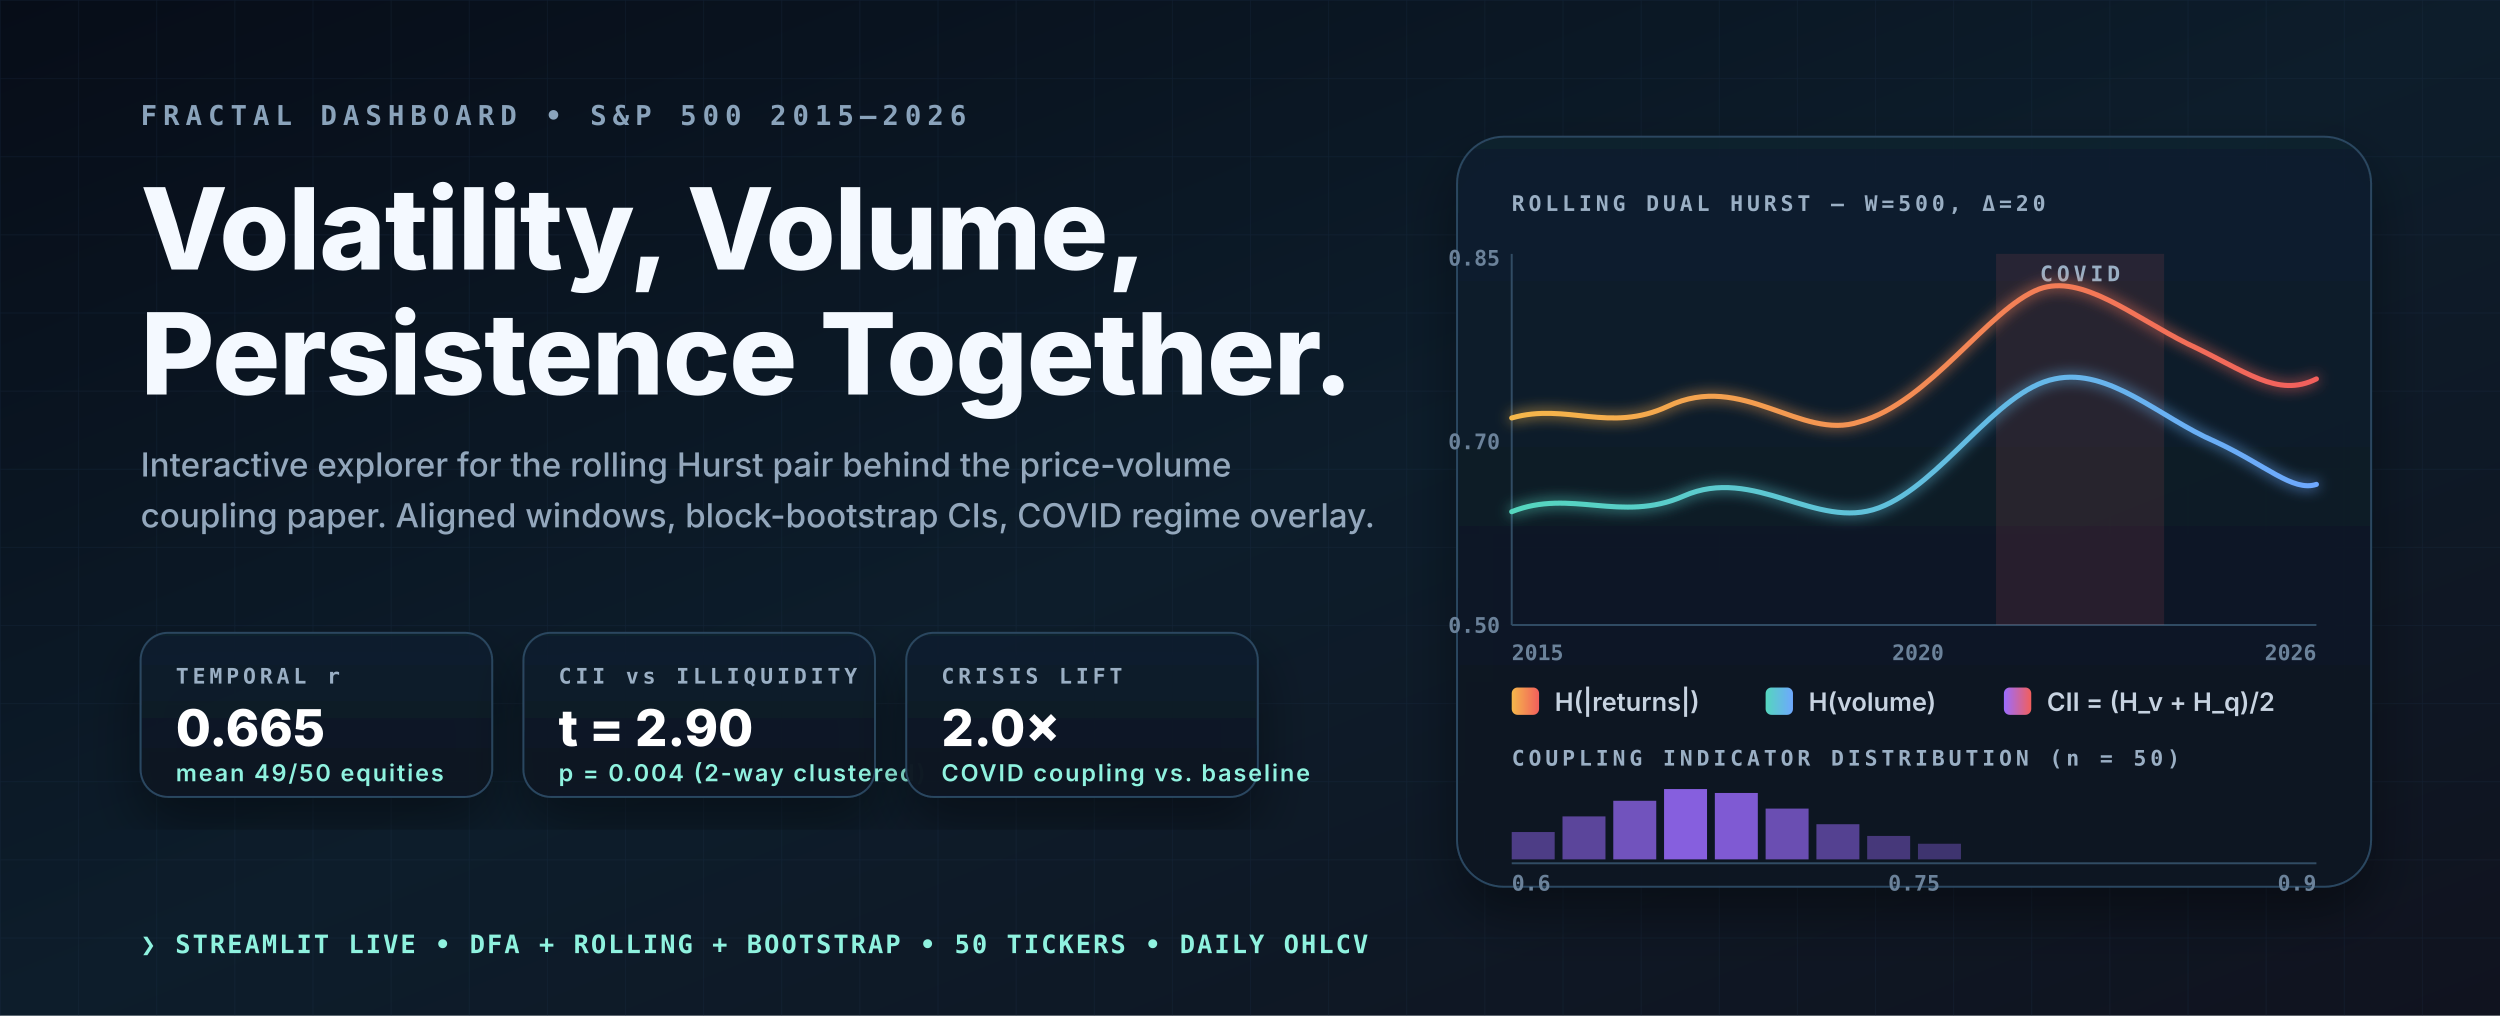
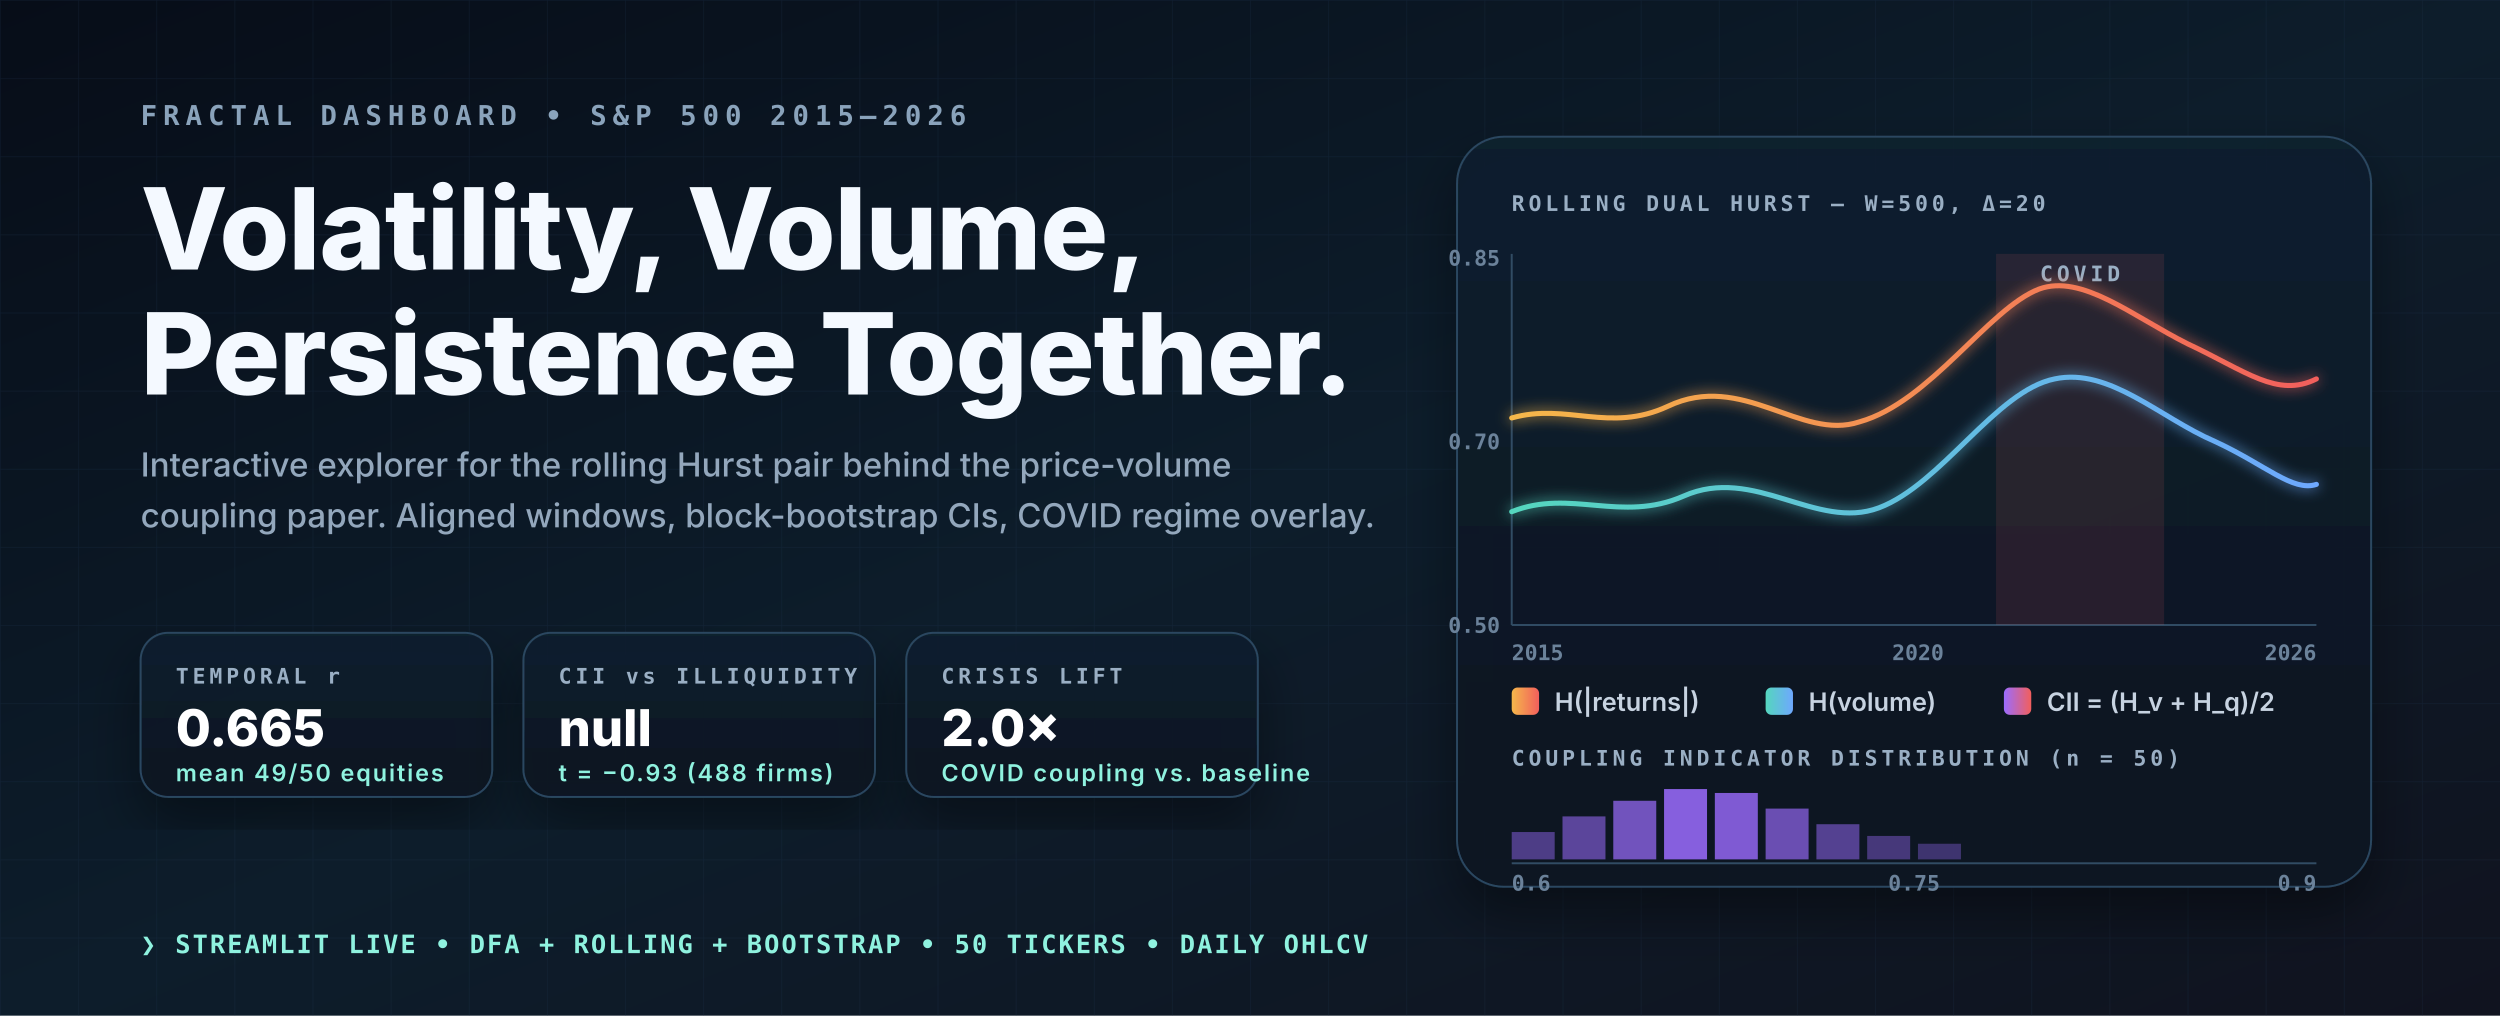
<svg xmlns="http://www.w3.org/2000/svg" width="1280" height="520" viewBox="0 0 1280 520" role="img" aria-labelledby="title desc">
  <defs>
    <linearGradient id="bg" x1="0" y1="0" x2="1" y2="1">
      <stop offset="0" stop-color="#070d18" />
      <stop offset="0.5" stop-color="#0d1d2b" />
      <stop offset="1" stop-color="#10131f" />
    </linearGradient>
    <linearGradient id="vol" x1="0" y1="0" x2="1" y2="0">
      <stop offset="0" stop-color="#f5b84b" />
      <stop offset="1" stop-color="#f25f5c" />
    </linearGradient>
    <linearGradient id="vlm" x1="0" y1="0" x2="1" y2="0">
      <stop offset="0" stop-color="#55d6be" />
      <stop offset="1" stop-color="#6ea8fe" />
    </linearGradient>
    <linearGradient id="cii" x1="0" y1="0" x2="1" y2="0">
      <stop offset="0" stop-color="#9b6cff" />
      <stop offset="1" stop-color="#f25f5c" />
    </linearGradient>
    <linearGradient id="card" x1="0" y1="0" x2="0" y2="1">
      <stop offset="0" stop-color="#11202f" stop-opacity="0.96" />
      <stop offset="1" stop-color="#0a1320" stop-opacity="0.98" />
    </linearGradient>
    <filter id="softGlow" x="-30%" y="-30%" width="160%" height="160%">
      <feGaussianBlur stdDeviation="3.5" result="blur" />
      <feMerge>
        <feMergeNode in="blur" />
        <feMergeNode in="SourceGraphic" />
      </feMerge>
    </filter>
    <filter id="shadow" x="-20%" y="-20%" width="140%" height="140%">
      <feDropShadow dx="0" dy="14" stdDeviation="14" flood-color="#000" flood-opacity="0.4" />
    </filter>
    <pattern id="grid" width="40" height="40" patternUnits="userSpaceOnUse">
      <path d="M40 0 L0 0 0 40" stroke="#1d3550" stroke-width="0.6" fill="none" opacity="0.5" />
    </pattern>
    <style>
      .eyebrow { font: 700 14px ui-monospace, SFMono-Regular, Menlo, Monaco, Consolas, monospace; fill: #8aa3bb; letter-spacing: 0.22em; }
      .name { font: 800 58px -apple-system, BlinkMacSystemFont, "Segoe UI", Inter, sans-serif; fill: #f4f9ff; letter-spacing: -0.01em; }
      .role { font: 500 22px -apple-system, BlinkMacSystemFont, "Segoe UI", sans-serif; fill: #c7d3e1; }
      .tagline { font: 500 17px -apple-system, BlinkMacSystemFont, "Segoe UI", sans-serif; fill: #93a7bc; }
      .mono { font: 600 13px ui-monospace, SFMono-Regular, Menlo, Monaco, Consolas, monospace; fill: #8ff2df; letter-spacing: 0.08em; }
      .micro { font: 700 11px ui-monospace, SFMono-Regular, Menlo, Monaco, Consolas, monospace; fill: #9aafc4; letter-spacing: 0.18em; }
      .metric { font: 800 26px -apple-system, BlinkMacSystemFont, "Segoe UI", sans-serif; fill: #ffffff; }
      .unit { font: 600 12px -apple-system, BlinkMacSystemFont, "Segoe UI", sans-serif; fill: #8ff2df; letter-spacing: 0.08em; }
      .axis { font: 600 11px ui-monospace, SFMono-Regular, Menlo, Monaco, Consolas, monospace; fill: #6b829a; }
      .legend { font: 600 13px -apple-system, BlinkMacSystemFont, "Segoe UI", sans-serif; fill: #c7d3e1; }
      .line { stroke: #2c4760; stroke-width: 1.4; fill: none; }
    </style>
  </defs>
  <rect width="1280" height="520" fill="url(#bg)" />
  <rect width="1280" height="520" fill="url(#grid)" opacity="0.65" />
  <g transform="translate(72 64)">
    <text class="eyebrow" textLength="380" lengthAdjust="spacingAndGlyphs">FRACTAL DASHBOARD • S&amp;P 500 2015—2026</text>
    <text class="name" y="74">Volatility, Volume,</text>
    <text class="name" y="138">Persistence Together.</text>
    <text class="tagline" y="180" textLength="640" lengthAdjust="spacingAndGlyphs">Interactive explorer for the rolling Hurst pair behind the price-volume</text>
    <text class="tagline" y="206" textLength="630" lengthAdjust="spacingAndGlyphs">coupling paper. Aligned windows, block-bootstrap CIs, COVID regime overlay.</text>
    <g transform="translate(0 260)">
      <g>
        <rect width="180" height="84" rx="14" fill="url(#card)" stroke="#2c4760" filter="url(#shadow)" />
        <text class="micro" x="18" y="26">TEMPORAL r</text>
        <text class="metric" x="18" y="58">0.665</text>
        <text class="unit" x="18" y="76">mean 49/50 equities</text>
      </g>
      <g transform="translate(196 0)">
        <rect width="180" height="84" rx="14" fill="url(#card)" stroke="#2c4760" filter="url(#shadow)" />
        <text class="micro" x="18" y="26">CII vs ILLIQUIDITY</text>
-         <text class="metric" x="18" y="58">t = 2.90</text>
-         <text class="unit" x="18" y="76">p = 0.004 (2-way clustered)</text>
+         <text class="metric" x="18" y="58">null</text>
+         <text class="unit" x="18" y="76">t = −0.93 (488 firms)</text>
      </g>
      <g transform="translate(392 0)">
        <rect width="180" height="84" rx="14" fill="url(#card)" stroke="#2c4760" filter="url(#shadow)" />
        <text class="micro" x="18" y="26">CRISIS LIFT</text>
        <text class="metric" x="18" y="58">2.0×</text>
        <text class="unit" x="18" y="76">COVID coupling vs. baseline</text>
      </g>
    </g>
  </g>
  <g transform="translate(746 70)">
    <rect width="468" height="384" rx="24" fill="url(#card)" stroke="#2c4760" filter="url(#shadow)" />
    <text class="micro" x="28" y="38">ROLLING DUAL HURST — W=500, Δ=20</text>
    <g transform="translate(28 60)">
      <line x1="0" y1="0" x2="0" y2="190" stroke="#314c64" stroke-width="1" />
      <line x1="0" y1="190" x2="412" y2="190" stroke="#314c64" stroke-width="1" />
      <text class="axis" x="-6" y="6" text-anchor="end">0.85</text>
      <text class="axis" x="-6" y="100" text-anchor="end">0.70</text>
      <text class="axis" x="-6" y="194" text-anchor="end">0.50</text>
      <rect x="248" y="0" width="86" height="190" fill="#f25f5c" opacity="0.12" />
      <text class="micro" x="291" y="14" text-anchor="middle" fill="#f25f5c">COVID</text>
      <path d="M0 84 C28 76 50 92 80 78 C118 60 148 96 178 86 C214 76 244 28 270 18 C292 10 318 32 346 46 C376 60 392 74 412 64" stroke="url(#vol)" stroke-width="2.6" fill="none" filter="url(#softGlow)" stroke-linecap="round" />
      <path d="M0 132 C30 120 56 138 88 124 C124 108 156 142 188 130 C220 118 248 70 278 64 C306 58 332 84 360 96 C386 108 400 122 412 118" stroke="url(#vlm)" stroke-width="2.6" fill="none" filter="url(#softGlow)" stroke-linecap="round" />
      <text class="axis" x="0" y="208">2015</text>
      <text class="axis" x="208" y="208" text-anchor="middle">2020</text>
      <text class="axis" x="412" y="208" text-anchor="end">2026</text>
    </g>
    <g transform="translate(28 282)">
      <rect width="14" height="14" rx="3" fill="url(#vol)" />
      <text class="legend" x="22" y="12">H(|returns|)</text>
      <rect x="130" width="14" height="14" rx="3" fill="url(#vlm)" />
      <text class="legend" x="152" y="12">H(volume)</text>
      <rect x="252" width="14" height="14" rx="3" fill="url(#cii)" />
      <text class="legend" x="274" y="12">CII = (H_v + H_q)/2</text>
    </g>
    <g transform="translate(28 322)">
      <text class="micro" x="0" y="0">COUPLING INDICATOR DISTRIBUTION (n = 50)</text>
      <g transform="translate(0 12)">
        <rect x="0" y="22" width="22" height="14" fill="#9b6cff" opacity="0.45" />
        <rect x="26" y="14" width="22" height="22" fill="#9b6cff" opacity="0.55" />
        <rect x="52" y="6" width="22" height="30" fill="#9b6cff" opacity="0.7" />
        <rect x="78" y="0" width="22" height="36" fill="#9b6cff" opacity="0.85" />
        <rect x="104" y="2" width="22" height="34" fill="#9b6cff" opacity="0.8" />
        <rect x="130" y="10" width="22" height="26" fill="#9b6cff" opacity="0.65" />
        <rect x="156" y="18" width="22" height="18" fill="#9b6cff" opacity="0.5" />
        <rect x="182" y="24" width="22" height="12" fill="#9b6cff" opacity="0.4" />
        <rect x="208" y="28" width="22" height="8" fill="#9b6cff" opacity="0.35" />
        <line x1="0" y1="38" x2="412" y2="38" stroke="#314c64" stroke-width="1" />
        <text class="axis" x="0" y="52">0.6</text>
        <text class="axis" x="206" y="52" text-anchor="middle">0.75</text>
        <text class="axis" x="412" y="52" text-anchor="end">0.9</text>
      </g>
    </g>
  </g>
  <g transform="translate(72 488)">
    <text class="mono" x="0" y="0">❯ STREAMLIT LIVE • DFA + ROLLING + BOOTSTRAP • 50 TICKERS • DAILY OHLCV</text>
  </g>
</svg>
